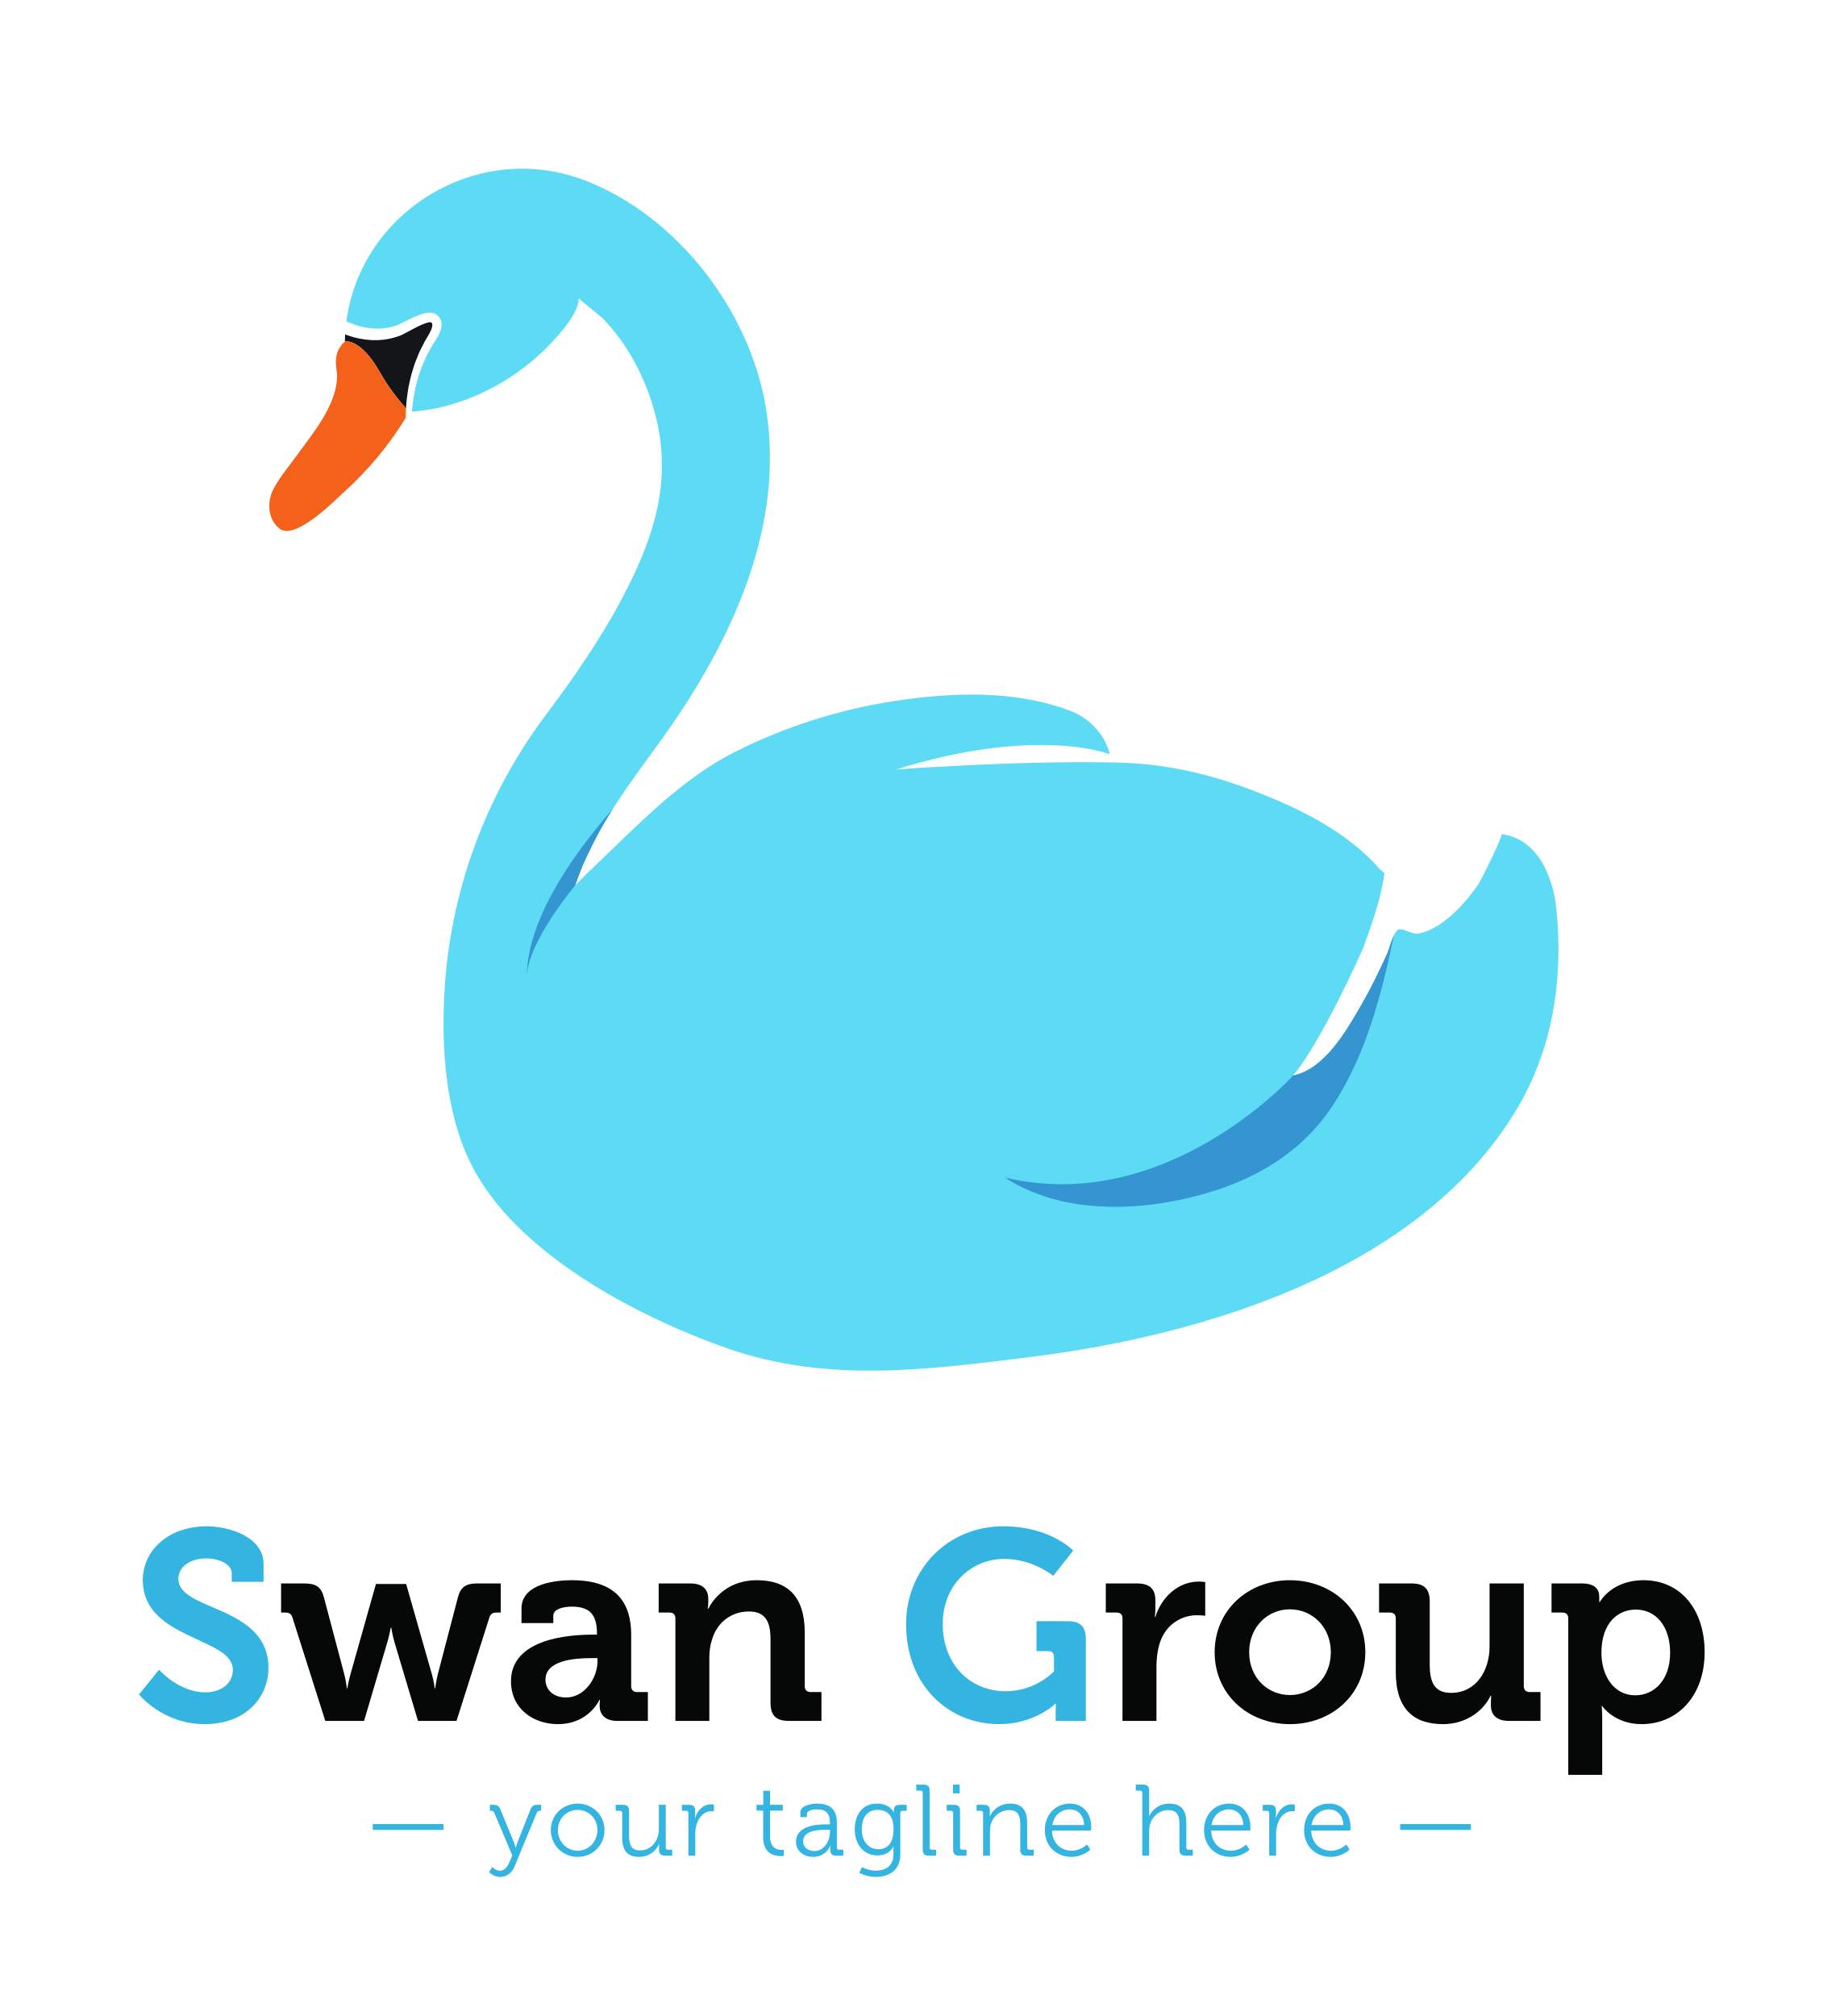
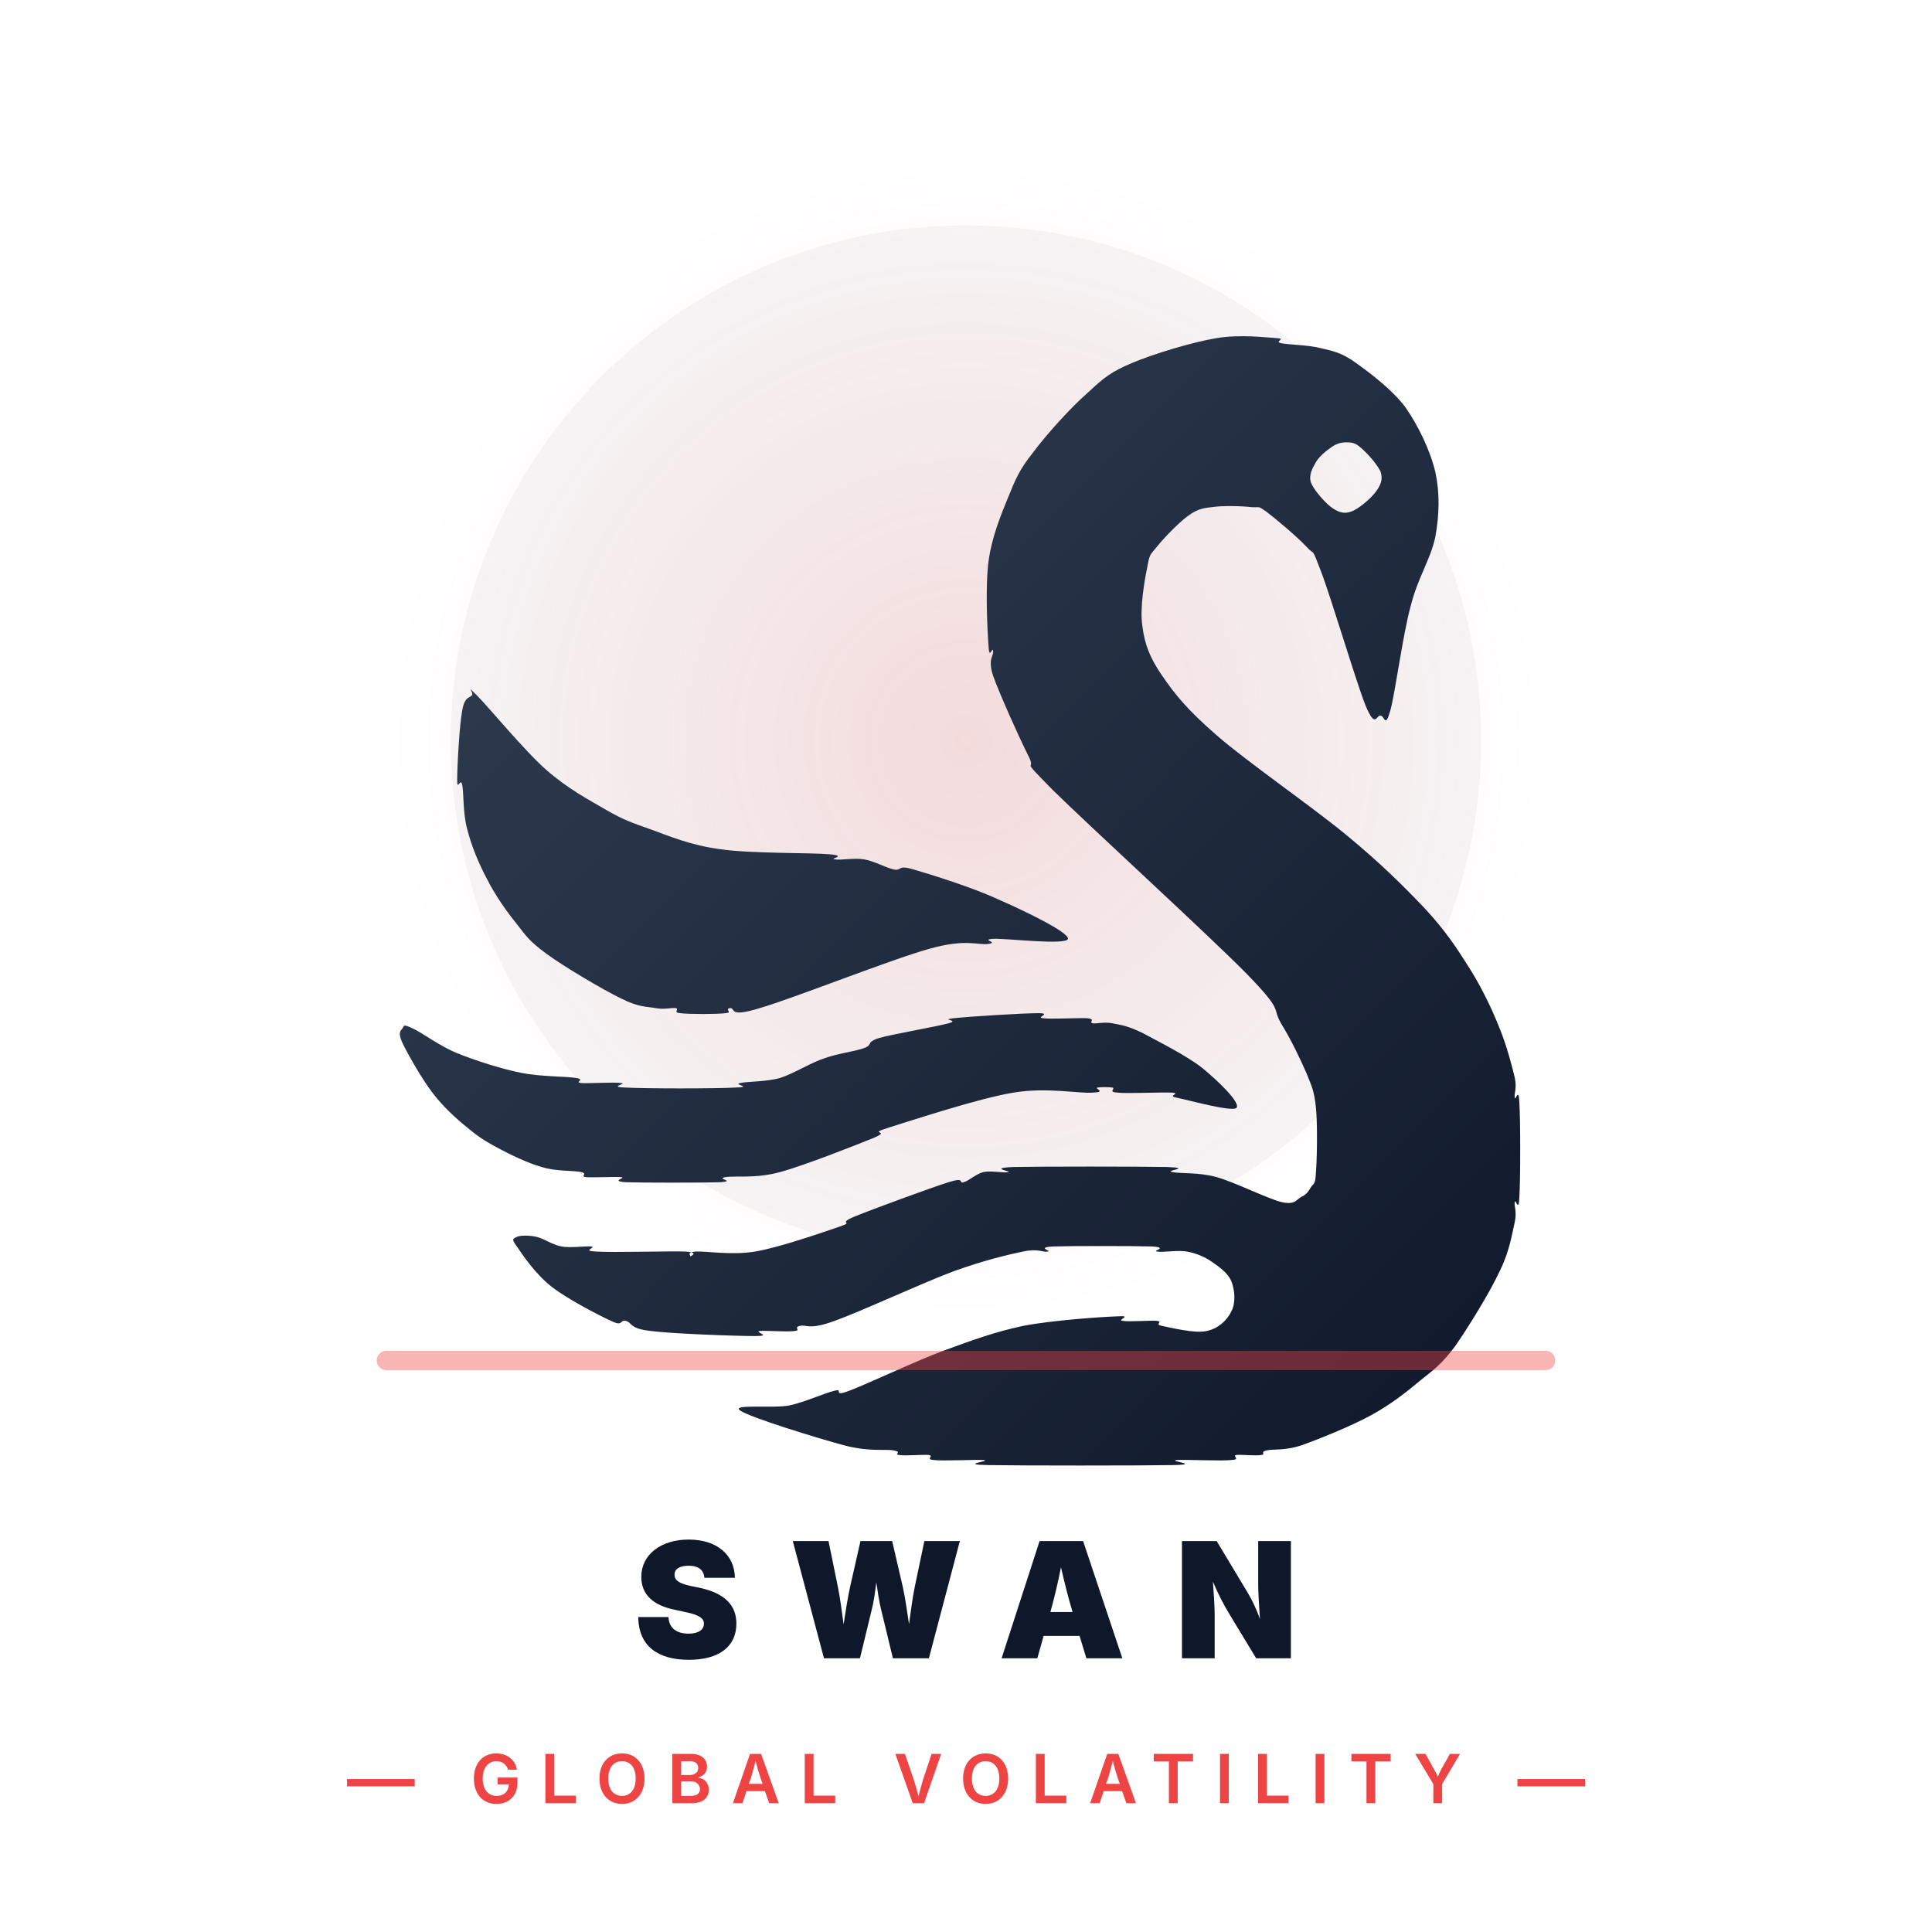
- <svg xmlns="http://www.w3.org/2000/svg" viewBox="-4.30 -6.08 113.49 124.09" width="100%" height="100%">
-   <path d="M 88.979 62.35 C 83.02 72.12 69.859 76.112 59.163 77.442 C 52.799 78.232 46.599 79.082 40.396 76.888 C 34.773 74.899 27.417 71 24.712 65.6 C 23.134 62.451 22.868 58.508 23.057 55.035 C 23.392 48.876 25.558 42.934 29.25 37.998 C 30.986 35.678 32.645 33.306 33.999 30.74 C 35.708 27.499 36.908 24.273 36.278 20.543 C 35.876 18.157 34.705 15.513 32.936 13.661 C 32.934 13.652 32.933 13.641 32.932 13.631 C 32.417 13.157 31.843 12.747 31.322 12.279 C 31.323 12.305 31.324 12.319 31.324 12.319 C 31.324 13.195 30.17 14.464 29.612 15.056 C 28.829 15.886 27.938 16.614 26.974 17.226 C 25.204 18.351 23.16 19.105 21.061 19.259 C 21.076 19.06 21.095 18.861 21.122 18.663 C 21.142 18.483 21.182 18.307 21.212 18.128 L 21.259 17.862 L 21.326 17.6 C 21.374 17.427 21.409 17.251 21.466 17.082 C 21.523 16.913 21.581 16.745 21.638 16.578 C 21.664 16.492 21.699 16.413 21.736 16.334 C 21.77 16.254 21.805 16.176 21.839 16.097 C 21.874 16.018 21.908 15.94 21.942 15.861 C 21.976 15.784 22.026 15.705 22.066 15.627 C 22.15 15.475 22.234 15.324 22.316 15.174 C 22.403 15.037 22.508 14.885 22.599 14.727 C 22.693 14.566 22.781 14.399 22.84 14.196 C 22.866 14.093 22.891 13.985 22.883 13.856 C 22.88 13.824 22.88 13.793 22.874 13.759 C 22.867 13.726 22.858 13.692 22.848 13.659 L 22.833 13.609 L 22.809 13.561 C 22.791 13.53 22.774 13.498 22.755 13.468 C 22.734 13.438 22.703 13.408 22.675 13.379 L 22.631 13.337 C 22.617 13.325 22.596 13.307 22.591 13.305 L 22.539 13.271 L 22.513 13.253 L 22.504 13.247 C 22.503 13.246 22.502 13.246 22.501 13.245 C 22.491 13.24 22.464 13.224 22.463 13.224 L 22.448 13.218 C 22.285 13.15 22.159 13.159 22.053 13.167 C 21.843 13.192 21.675 13.248 21.514 13.307 C 21.194 13.427 20.911 13.567 20.642 13.7 C 20.507 13.767 20.375 13.833 20.253 13.891 L 20.164 13.933 C 20.131 13.946 20.123 13.949 20.083 13.965 C 20.023 13.981 19.963 13.998 19.905 14.015 C 19.42 14.153 18.95 14.17 18.541 14.129 C 18.129 14.086 17.776 13.989 17.493 13.889 C 17.305 13.823 17.149 13.755 17.024 13.696 C 17.925 6.906 25.141 2.475 31.754 5.043 C 37.38 7.228 41.829 13.006 42.834 18.942 C 43.977 25.699 41.247 32.213 37.584 37.765 C 36.251 39.785 34.725 41.663 33.431 43.701 C 33.066 44.275 32.719 44.863 32.401 45.471 C 32.201 45.853 32.009 46.24 31.826 46.632 C 31.754 46.786 31.682 46.94 31.613 47.096 C 31.621 47.076 31.629 47.054 31.637 47.036 C 31.623 47.065 31.602 47.113 31.572 47.187 C 31.404 47.593 31.251 48.007 31.106 48.423 C 31.534 47.976 31.968 47.551 32.392 47.148 C 35.05 44.622 37.666 41.847 40.984 40.181 C 44.041 38.648 47.366 37.588 50.746 37.072 C 54.322 36.527 58.139 36.378 61.585 37.67 C 62.751 38.107 63.743 39.15 64.013 40.34 C 64.013 40.34 59.504 38.574 50.826 41.296 C 51.651 41.217 52.541 41.16 53.472 41.122 C 53.576 41.116 53.68 41.109 53.785 41.103 C 57.306 40.906 60.834 40.787 64.36 40.854 C 67.549 40.914 70.369 41.595 73.32 42.767 C 75.977 43.822 78.677 45.201 80.6 47.371 C 80.705 47.488 80.816 47.583 80.931 47.661 C 80.694 49.284 80.162 50.807 79.583 52.351 C 79.583 52.351 77.084 58.008 75.303 60.122 C 75.323 60.119 75.343 60.115 75.362 60.11 C 77.262 59.676 78.571 57.388 79.46 55.851 C 80.071 54.797 80.608 53.7 81.107 52.59 C 81.198 52.385 81.341 51.848 81.514 51.484 C 81.514 51.484 81.516 51.483 81.516 51.482 C 81.594 51.317 81.678 51.189 81.769 51.142 C 82.01 51.018 82.635 51.443 82.986 51.387 C 84.465 51.15 85.922 49.501 86.717 48.34 C 86.854 48.14 88.289 45.28 88.123 45.26 C 89.535 45.434 90.441 46.441 90.964 47.67 C 91.262 48.369 91.436 49.14 91.511 49.871 C 91.954 54.235 91.281 58.576 88.979 62.35 Z" fill="rgb(93,219,245)" />
-   <path d="M 22.314 13.89 C 22.313 13.881 22.314 13.869 22.312 13.861 C 22.308 13.854 22.306 13.848 22.304 13.84 C 22.303 13.837 22.303 13.833 22.302 13.83 L 22.296 13.824 C 22.291 13.819 22.289 13.814 22.287 13.808 C 22.285 13.805 22.282 13.808 22.283 13.806 C 22.283 13.806 22.283 13.805 22.284 13.803 C 22.282 13.802 22.29 13.802 22.277 13.795 L 22.224 13.763 L 22.209 13.754 L 22.209 13.753 L 22.209 13.754 C 22.201 13.754 22.165 13.75 22.121 13.757 C 22.008 13.775 21.868 13.822 21.735 13.877 C 21.463 13.989 21.196 14.131 20.936 14.27 C 20.805 14.34 20.678 14.411 20.543 14.48 L 20.438 14.532 C 20.405 14.549 20.349 14.573 20.323 14.583 C 20.249 14.608 20.174 14.633 20.1 14.658 C 19.525 14.842 18.963 14.88 18.48 14.848 C 17.994 14.814 17.583 14.716 17.253 14.612 C 17.142 14.577 17.04 14.54 16.947 14.505 C 16.939 14.644 16.933 14.783 16.93 14.924 C 17.424 14.915 18.187 15.25 19.085 16.831 C 19.587 17.713 20.153 18.452 20.694 19.049 C 20.702 18.905 20.712 18.761 20.727 18.617 C 20.742 18.43 20.776 18.244 20.801 18.058 L 20.842 17.779 L 20.902 17.504 C 20.945 17.32 20.978 17.135 21.03 16.955 C 21.084 16.776 21.139 16.598 21.194 16.419 C 21.218 16.33 21.253 16.242 21.289 16.155 C 21.324 16.068 21.359 15.98 21.393 15.893 C 21.429 15.805 21.464 15.718 21.499 15.632 C 21.535 15.545 21.578 15.47 21.617 15.39 C 21.658 15.31 21.697 15.231 21.738 15.152 L 21.798 15.034 L 21.827 14.975 L 21.843 14.946 L 21.856 14.92 L 21.864 14.905 C 21.961 14.742 22.049 14.604 22.127 14.459 C 22.202 14.318 22.268 14.176 22.298 14.051 C 22.311 13.99 22.32 13.93 22.314 13.89 Z" fill="rgb(20,21,24)" />
-   <path d="M 20.694 19.049 C 20.683 19.243 20.677 19.438 20.676 19.632 C 20.663 19.651 20.652 19.673 20.64 19.693 C 19.624 21.361 18.319 22.901 16.872 24.212 C 16.267 24.762 13.864 27.212 12.905 26.457 C 12.667 26.269 12.498 26.025 12.396 25.751 C 12.19 25.203 12.252 24.54 12.553 23.983 C 12.942 23.266 13.496 22.608 13.974 21.948 C 15.016 20.51 16.723 18.522 16.406 16.596 C 16.291 15.892 16.478 15.337 16.929 14.946 C 16.929 14.938 16.929 14.931 16.93 14.924 C 17.424 14.915 18.187 15.25 19.085 16.831 C 19.45 17.473 19.849 18.038 20.248 18.529 C 20.397 18.713 20.546 18.886 20.694 19.049 Z" fill="rgb(243,97,26)" />
-   <path d="M 5.488 96.694 C 5.488 96.694 6.699 98.088 8.341 98.088 C 9.237 98.088 10.034 97.607 10.034 96.694 C 10.034 94.687 4.492 94.853 4.492 91.186 C 4.492 89.278 6.151 87.868 8.424 87.868 C 9.801 87.868 11.925 88.515 11.925 90.191 L 11.925 91.285 L 9.967 91.285 L 9.967 90.755 C 9.967 90.207 9.187 89.842 8.408 89.842 C 7.412 89.842 6.682 90.356 6.682 91.103 C 6.682 93.111 12.224 92.712 12.224 96.578 C 12.224 98.453 10.78 100.045 8.308 100.045 C 5.703 100.045 4.26 98.22 4.26 98.22 L 5.488 96.694 Z" fill="rgb(51,180,225)" />
-   <path d="M 13.7 93.475 C 13.617 93.227 13.485 93.177 13.236 93.177 L 13.004 93.177 L 13.004 91.385 L 14.447 91.385 C 15.144 91.385 15.476 91.601 15.642 92.248 L 16.886 96.943 C 17.002 97.391 17.052 97.839 17.052 97.839 L 17.085 97.839 C 17.085 97.839 17.151 97.391 17.284 96.943 L 18.843 91.418 L 20.702 91.418 L 22.278 96.943 C 22.411 97.391 22.46 97.839 22.46 97.839 L 22.494 97.839 C 22.494 97.839 22.543 97.391 22.66 96.943 L 23.887 92.248 C 24.053 91.601 24.385 91.385 25.082 91.385 L 26.525 91.385 L 26.525 93.177 L 26.293 93.177 C 26.044 93.177 25.928 93.227 25.828 93.475 L 23.804 99.846 L 21.432 99.846 L 19.988 95.018 C 19.856 94.57 19.789 94.106 19.789 94.106 L 19.756 94.106 C 19.756 94.106 19.673 94.57 19.54 95.018 L 18.113 99.846 L 15.725 99.846 L 13.7 93.475 Z" fill="rgb(6,8,8)" />
-   <path d="M 30.557 98.403 C 31.685 98.403 32.482 97.208 32.482 96.18 L 32.482 95.981 L 32.117 95.981 C 31.022 95.981 29.28 96.13 29.28 97.308 C 29.28 97.872 29.694 98.403 30.557 98.403 Z M 32.183 94.537 L 32.449 94.537 L 32.449 94.471 C 32.449 93.26 31.967 92.812 30.889 92.812 C 30.507 92.812 29.761 92.911 29.761 93.376 L 29.761 93.824 L 27.803 93.824 L 27.803 92.928 C 27.803 91.352 30.026 91.186 30.906 91.186 C 33.726 91.186 34.556 92.662 34.556 94.554 L 34.556 97.706 C 34.556 97.938 34.688 98.071 34.921 98.071 L 35.584 98.071 L 35.584 99.846 L 33.693 99.846 C 32.913 99.846 32.614 99.415 32.614 98.917 C 32.614 98.702 32.631 98.552 32.631 98.552 L 32.598 98.552 C 32.598 98.552 31.951 100.045 30.043 100.045 C 28.533 100.045 27.156 99.1 27.156 97.407 C 27.156 94.753 30.806 94.537 32.183 94.537 Z" fill="rgb(6,8,8)" />
-   <path d="M 37.277 93.542 C 37.277 93.293 37.144 93.177 36.912 93.177 L 36.248 93.177 L 36.248 91.385 L 38.189 91.385 C 38.936 91.385 39.301 91.733 39.301 92.331 L 39.301 92.58 C 39.301 92.762 39.268 92.945 39.268 92.945 L 39.301 92.945 C 39.666 92.231 40.578 91.186 42.287 91.186 C 44.162 91.186 45.24 92.165 45.24 94.405 L 45.24 97.706 C 45.24 97.938 45.373 98.071 45.605 98.071 L 46.269 98.071 L 46.269 99.846 L 44.261 99.846 C 43.465 99.846 43.133 99.514 43.133 98.718 L 43.133 94.836 C 43.133 93.807 42.868 93.111 41.806 93.111 C 40.678 93.111 39.832 93.824 39.533 94.836 C 39.417 95.184 39.367 95.566 39.367 95.964 L 39.367 99.846 L 37.277 99.846 L 37.277 93.542 Z" fill="rgb(6,8,8)" />
-   <path d="M 57.468 87.868 C 60.355 87.868 61.765 89.361 61.765 89.361 L 60.538 90.921 C 60.538 90.921 59.31 89.875 57.518 89.875 C 55.477 89.875 53.735 91.485 53.735 93.874 C 53.735 96.445 55.494 98.021 57.601 98.021 C 59.476 98.021 60.587 96.794 60.587 96.794 L 60.587 95.914 C 60.587 95.665 60.455 95.549 60.222 95.549 L 59.509 95.549 L 59.509 93.708 L 61.417 93.708 C 62.213 93.708 62.545 94.04 62.545 94.819 L 62.545 99.846 L 60.687 99.846 L 60.687 99.282 C 60.687 99.033 60.703 98.785 60.703 98.785 L 60.67 98.785 C 60.67 98.785 59.409 100.045 57.203 100.045 C 54.117 100.045 51.479 97.689 51.479 93.89 C 51.479 90.506 54.05 87.868 57.468 87.868 Z" fill="rgb(51,180,225)" />
-   <path d="M 64.801 93.542 C 64.801 93.293 64.669 93.177 64.436 93.177 L 63.773 93.177 L 63.773 91.385 L 65.697 91.385 C 66.444 91.385 66.825 91.7 66.825 92.414 L 66.825 92.911 C 66.825 93.227 66.792 93.442 66.792 93.442 L 66.825 93.442 C 67.207 92.231 68.219 91.269 69.513 91.269 C 69.696 91.269 69.895 91.302 69.895 91.302 L 69.895 93.376 C 69.895 93.376 69.679 93.343 69.38 93.343 C 68.484 93.343 67.456 93.857 67.074 95.118 C 66.958 95.533 66.892 95.997 66.892 96.495 L 66.892 99.846 L 64.801 99.846 L 64.801 93.542 Z" fill="rgb(6,8,8)" />
-   <path d="M 75.104 98.254 C 76.481 98.254 77.626 97.192 77.626 95.616 C 77.626 94.056 76.481 92.978 75.104 92.978 C 73.744 92.978 72.599 94.056 72.599 95.616 C 72.599 97.192 73.744 98.254 75.104 98.254 Z M 75.104 91.186 C 77.692 91.186 79.75 93.028 79.75 95.616 C 79.75 98.22 77.692 100.045 75.104 100.045 C 72.533 100.045 70.475 98.22 70.475 95.616 C 70.475 93.028 72.533 91.186 75.104 91.186 Z" fill="rgb(6,8,8)" />
-   <path d="M 81.625 93.542 C 81.625 93.293 81.492 93.177 81.26 93.177 L 80.596 93.177 L 80.596 91.385 L 82.603 91.385 C 83.383 91.385 83.715 91.733 83.715 92.497 L 83.715 96.395 C 83.715 97.424 83.981 98.121 85.026 98.121 C 86.552 98.121 87.398 96.777 87.398 95.267 L 87.398 91.385 L 89.505 91.385 L 89.505 97.706 C 89.505 97.938 89.638 98.071 89.87 98.071 L 90.534 98.071 L 90.534 99.846 L 88.593 99.846 C 87.863 99.846 87.481 99.498 87.481 98.901 L 87.481 98.668 C 87.481 98.469 87.498 98.287 87.498 98.287 L 87.465 98.287 C 87.066 99.166 86.005 100.045 84.545 100.045 C 82.736 100.045 81.625 99.133 81.625 96.827 L 81.625 93.542 Z" fill="rgb(6,8,8)" />
-   <path d="M 96.374 98.27 C 97.535 98.27 98.514 97.325 98.514 95.649 C 98.514 94.04 97.651 92.994 96.407 92.994 C 95.312 92.994 94.284 93.791 94.284 95.665 C 94.284 96.976 94.98 98.27 96.374 98.27 Z M 92.243 93.542 C 92.243 93.293 92.11 93.177 91.878 93.177 L 91.214 93.177 L 91.214 91.385 L 93.089 91.385 C 93.869 91.385 94.151 91.733 94.151 92.198 C 94.151 92.397 94.151 92.53 94.151 92.53 L 94.184 92.53 C 94.184 92.53 94.897 91.186 96.872 91.186 C 99.161 91.186 100.638 92.994 100.638 95.616 C 100.638 98.303 98.979 100.045 96.756 100.045 C 95.08 100.045 94.333 98.934 94.333 98.934 L 94.3 98.934 C 94.3 98.934 94.333 99.233 94.333 99.664 L 94.333 103.165 L 92.243 103.165 L 92.243 93.542 Z" fill="rgb(6,8,8)" />
-   <path d="M 18.646 106.194 L 23.002 106.194 L 23.002 106.555 L 18.646 106.555 L 18.646 106.194 Z" fill="rgb(51,180,225)" />
-   <path d="M 26.473 109.069 C 26.747 109.069 26.934 108.845 27.052 108.559 L 27.239 108.13 L 26.137 105.522 C 26.088 105.41 26.032 105.379 25.92 105.379 L 25.857 105.379 L 25.857 105.012 L 26.05 105.012 C 26.33 105.012 26.417 105.074 26.529 105.354 L 27.332 107.308 C 27.394 107.464 27.444 107.644 27.444 107.644 L 27.457 107.644 C 27.457 107.644 27.5 107.464 27.562 107.308 L 28.334 105.354 C 28.44 105.074 28.533 105.012 28.819 105.012 L 29.012 105.012 L 29.012 105.379 L 28.95 105.379 C 28.838 105.379 28.776 105.41 28.732 105.522 L 27.382 108.795 C 27.22 109.194 26.903 109.449 26.486 109.449 C 26.05 109.449 25.808 109.144 25.808 109.144 L 26.007 108.833 C 26.007 108.839 26.206 109.069 26.473 109.069 Z" fill="rgb(51,180,225)" />
-   <path d="M 31.264 107.837 C 31.93 107.837 32.478 107.29 32.478 106.562 C 32.478 105.852 31.93 105.323 31.264 105.323 C 30.592 105.323 30.045 105.852 30.045 106.562 C 30.045 107.29 30.592 107.837 31.264 107.837 Z M 31.258 104.937 C 32.173 104.937 32.913 105.634 32.913 106.562 C 32.913 107.507 32.173 108.217 31.264 108.217 C 30.35 108.217 29.609 107.507 29.609 106.562 C 29.609 105.634 30.35 104.937 31.258 104.937 Z" fill="rgb(51,180,225)" />
-   <path d="M 34.002 105.516 C 34.002 105.429 33.952 105.379 33.865 105.379 L 33.603 105.379 L 33.603 105.012 L 34.045 105.012 C 34.313 105.012 34.425 105.124 34.425 105.379 L 34.425 106.891 C 34.425 107.383 34.506 107.818 35.109 107.818 C 35.819 107.818 36.26 107.19 36.26 106.512 L 36.26 105.012 L 36.684 105.012 L 36.684 107.638 C 36.684 107.731 36.733 107.775 36.821 107.775 L 37.082 107.775 L 37.082 108.142 L 36.653 108.142 C 36.391 108.142 36.273 108.03 36.273 107.794 L 36.273 107.65 C 36.273 107.526 36.285 107.426 36.285 107.426 L 36.273 107.426 C 36.148 107.731 35.738 108.217 35.053 108.217 C 34.313 108.217 34.002 107.818 34.002 107.003 L 34.002 105.516 Z" fill="rgb(51,180,225)" />
-   <path d="M 38.077 105.516 C 38.077 105.429 38.027 105.379 37.94 105.379 L 37.679 105.379 L 37.679 105.012 L 38.114 105.012 C 38.376 105.012 38.494 105.118 38.494 105.367 L 38.494 105.578 C 38.494 105.709 38.481 105.815 38.481 105.815 L 38.494 105.815 C 38.643 105.342 38.992 104.981 39.483 104.981 C 39.57 104.981 39.651 105 39.651 105 L 39.651 105.417 C 39.651 105.417 39.577 105.404 39.496 105.404 C 39.054 105.404 38.724 105.753 38.587 106.213 C 38.525 106.412 38.5 106.624 38.5 106.823 L 38.5 108.142 L 38.077 108.142 L 38.077 105.516 Z" fill="rgb(51,180,225)" />
-   <path d="M 42.681 105.367 L 42.27 105.367 L 42.27 105.012 L 42.687 105.012 L 42.687 104.147 L 43.104 104.147 L 43.104 105.012 L 43.888 105.012 L 43.888 105.367 L 43.104 105.367 L 43.104 106.96 C 43.104 107.694 43.571 107.787 43.807 107.787 C 43.894 107.787 43.95 107.775 43.95 107.775 L 43.95 108.155 C 43.95 108.155 43.876 108.167 43.77 108.167 C 43.409 108.167 42.681 108.049 42.681 107.003 L 42.681 105.367 Z" fill="rgb(51,180,225)" />
-   <path d="M 45.836 107.856 C 46.433 107.856 46.794 107.234 46.794 106.692 L 46.794 106.549 L 46.613 106.549 C 46.122 106.549 45.139 106.562 45.139 107.265 C 45.139 107.557 45.369 107.856 45.836 107.856 Z M 46.62 106.213 L 46.794 106.213 L 46.794 106.176 C 46.794 105.522 46.557 105.292 45.985 105.292 C 45.829 105.292 45.375 105.336 45.375 105.566 L 45.375 105.765 L 44.971 105.765 L 44.971 105.466 C 44.971 105.031 45.717 104.937 45.991 104.937 C 46.98 104.937 47.217 105.466 47.217 106.138 L 47.217 107.638 C 47.217 107.731 47.267 107.775 47.354 107.775 L 47.615 107.775 L 47.615 108.142 L 47.186 108.142 C 46.918 108.142 46.812 108.024 46.812 107.769 C 46.812 107.632 46.819 107.539 46.819 107.539 L 46.806 107.539 C 46.812 107.539 46.551 108.217 45.767 108.217 C 45.244 108.217 44.703 107.912 44.703 107.29 C 44.703 106.25 46.078 106.213 46.62 106.213 Z" fill="rgb(51,180,225)" />
-   <path d="M 50.707 106.518 C 50.707 105.603 50.272 105.323 49.718 105.323 C 49.108 105.323 48.753 105.765 48.753 106.512 C 48.753 107.258 49.158 107.744 49.774 107.744 C 50.272 107.744 50.707 107.439 50.707 106.518 Z M 49.674 104.937 C 50.514 104.937 50.714 105.473 50.714 105.473 L 50.726 105.473 C 50.726 105.473 50.726 105.417 50.726 105.354 C 50.726 105.13 50.825 105.012 51.081 105.012 L 51.516 105.012 L 51.516 105.379 L 51.261 105.379 C 51.174 105.379 51.124 105.423 51.124 105.516 L 51.124 108.067 C 51.124 109.063 50.39 109.449 49.618 109.449 C 49.264 109.449 48.903 109.355 48.598 109.2 L 48.76 108.845 C 48.76 108.845 49.145 109.063 49.606 109.063 C 50.216 109.063 50.701 108.777 50.701 108.08 L 50.701 107.806 C 50.701 107.688 50.707 107.582 50.707 107.582 L 50.695 107.582 C 50.508 107.924 50.197 108.123 49.712 108.123 C 48.872 108.123 48.318 107.458 48.318 106.518 C 48.318 105.578 48.834 104.937 49.674 104.937 Z" fill="rgb(51,180,225)" />
-   <path d="M 52.505 104.272 C 52.505 104.185 52.455 104.135 52.368 104.135 L 52.107 104.135 L 52.107 103.768 L 52.549 103.768 C 52.816 103.768 52.928 103.88 52.928 104.147 L 52.928 107.638 C 52.928 107.731 52.978 107.775 53.065 107.775 L 53.327 107.775 L 53.327 108.142 L 52.885 108.142 C 52.617 108.142 52.505 108.03 52.505 107.762 L 52.505 104.272 Z" fill="rgb(51,180,225)" />
-   <path d="M 54.365 103.768 L 54.776 103.768 L 54.776 104.303 L 54.365 104.303 L 54.365 103.768 Z M 54.378 105.516 C 54.378 105.429 54.328 105.379 54.241 105.379 L 53.98 105.379 L 53.98 105.012 L 54.421 105.012 C 54.689 105.012 54.801 105.124 54.801 105.392 L 54.801 107.638 C 54.801 107.731 54.851 107.775 54.938 107.775 L 55.199 107.775 L 55.199 108.142 L 54.757 108.142 C 54.49 108.142 54.378 108.03 54.378 107.762 L 54.378 105.516 Z" fill="rgb(51,180,225)" />
-   <path d="M 56.219 105.516 C 56.219 105.429 56.17 105.379 56.083 105.379 L 55.821 105.379 L 55.821 105.012 L 56.257 105.012 C 56.518 105.012 56.636 105.124 56.636 105.361 L 56.636 105.504 C 56.636 105.628 56.624 105.728 56.624 105.728 L 56.636 105.728 C 56.748 105.441 57.147 104.937 57.881 104.937 C 58.659 104.937 58.932 105.379 58.932 106.151 L 58.932 107.638 C 58.932 107.731 58.982 107.775 59.069 107.775 L 59.331 107.775 L 59.331 108.142 L 58.889 108.142 C 58.621 108.142 58.509 108.03 58.509 107.762 L 58.509 106.263 C 58.509 105.771 58.435 105.336 57.831 105.336 C 57.296 105.336 56.835 105.703 56.692 106.219 C 56.655 106.35 56.643 106.493 56.643 106.642 L 56.643 108.142 L 56.219 108.142 L 56.219 105.516 Z" fill="rgb(51,180,225)" />
-   <path d="M 62.441 106.257 C 62.416 105.61 62.018 105.292 61.558 105.292 C 61.041 105.292 60.587 105.628 60.481 106.257 L 62.441 106.257 Z M 61.564 104.937 C 62.429 104.937 62.877 105.603 62.877 106.381 C 62.877 106.456 62.864 106.593 62.864 106.593 L 60.463 106.593 C 60.475 107.383 61.029 107.837 61.676 107.837 C 62.248 107.837 62.616 107.451 62.616 107.451 L 62.821 107.769 C 62.821 107.769 62.367 108.217 61.657 108.217 C 60.73 108.217 60.021 107.545 60.021 106.58 C 60.021 105.553 60.724 104.937 61.564 104.937 Z" fill="rgb(51,180,225)" />
-   <path d="M 66.019 104.272 C 66.019 104.185 65.969 104.135 65.882 104.135 L 65.62 104.135 L 65.62 103.768 L 66.062 103.768 C 66.33 103.768 66.442 103.88 66.442 104.135 L 66.442 105.46 C 66.442 105.603 66.429 105.715 66.429 105.715 L 66.442 105.715 C 66.56 105.417 66.977 104.937 67.68 104.937 C 68.458 104.937 68.731 105.379 68.731 106.151 L 68.731 107.638 C 68.731 107.731 68.781 107.775 68.868 107.775 L 69.13 107.775 L 69.13 108.142 L 68.688 108.142 C 68.42 108.142 68.308 108.03 68.308 107.762 L 68.308 106.263 C 68.308 105.771 68.234 105.336 67.624 105.336 C 67.095 105.336 66.635 105.703 66.491 106.226 C 66.454 106.35 66.442 106.493 66.442 106.642 L 66.442 108.142 L 66.019 108.142 L 66.019 104.272 Z" fill="rgb(51,180,225)" />
-   <path d="M 72.241 106.257 C 72.216 105.61 71.817 105.292 71.357 105.292 C 70.841 105.292 70.386 105.628 70.281 106.257 L 72.241 106.257 Z M 71.363 104.937 C 72.228 104.937 72.676 105.603 72.676 106.381 C 72.676 106.456 72.664 106.593 72.664 106.593 L 70.262 106.593 C 70.274 107.383 70.828 107.837 71.475 107.837 C 72.048 107.837 72.415 107.451 72.415 107.451 L 72.62 107.769 C 72.62 107.769 72.166 108.217 71.457 108.217 C 70.529 108.217 69.82 107.545 69.82 106.58 C 69.82 105.553 70.523 104.937 71.363 104.937 Z" fill="rgb(51,180,225)" />
-   <path d="M 73.833 105.516 C 73.833 105.429 73.783 105.379 73.696 105.379 L 73.435 105.379 L 73.435 105.012 L 73.87 105.012 C 74.132 105.012 74.25 105.118 74.25 105.367 L 74.25 105.578 C 74.25 105.709 74.237 105.815 74.237 105.815 L 74.25 105.815 C 74.399 105.342 74.748 104.981 75.239 104.981 C 75.326 104.981 75.407 105 75.407 105 L 75.407 105.417 C 75.407 105.417 75.333 105.404 75.252 105.404 C 74.81 105.404 74.48 105.753 74.343 106.213 C 74.281 106.412 74.256 106.624 74.256 106.823 L 74.256 108.142 L 73.833 108.142 L 73.833 105.516 Z" fill="rgb(51,180,225)" />
-   <path d="M 78.4 106.257 C 78.375 105.61 77.977 105.292 77.516 105.292 C 77 105.292 76.546 105.628 76.44 106.257 L 78.4 106.257 Z M 77.523 104.937 C 78.388 104.937 78.836 105.603 78.836 106.381 C 78.836 106.456 78.823 106.593 78.823 106.593 L 76.421 106.593 C 76.434 107.383 76.988 107.837 77.635 107.837 C 78.207 107.837 78.574 107.451 78.574 107.451 L 78.78 107.769 C 78.78 107.769 78.325 108.217 77.616 108.217 C 76.689 108.217 75.98 107.545 75.98 106.58 C 75.98 105.553 76.683 104.937 77.523 104.937 Z" fill="rgb(51,180,225)" />
-   <path d="M 81.896 106.194 L 86.252 106.194 L 86.252 106.555 L 81.896 106.555 L 81.896 106.194 Z" fill="rgb(51,180,225)" />
-   <path d="M 81.514 51.484 C 80.752 55.124 79.789 58.891 77.705 62.026 C 75.443 65.43 71.813 67.122 67.88 67.862 C 64.447 68.507 60.565 68.353 57.556 66.398 C 67.511 68.783 75.303 60.122 75.303 60.122 C 75.323 60.119 75.343 60.115 75.362 60.11 C 77.262 59.676 78.571 57.388 79.46 55.851 C 80.071 54.797 80.608 53.7 81.107 52.59 C 81.198 52.385 81.341 51.848 81.514 51.484 Z" fill="rgb(53,149,209)" />
-   <path d="M 33.431 43.701 C 33.066 44.275 32.719 44.863 32.401 45.471 C 32.201 45.853 32.009 46.24 31.826 46.632 C 31.754 46.786 31.682 46.94 31.613 47.096 C 31.621 47.076 31.629 47.054 31.637 47.036 C 31.623 47.065 31.602 47.113 31.572 47.187 C 31.404 47.593 31.251 48.007 31.106 48.423 C 31.106 48.423 28.125 51.95 28.125 54.127 C 28.125 50.708 30.671 46.864 33.431 43.701 Z" fill="rgb(53,149,209)" />
+ <svg xmlns="http://www.w3.org/2000/svg" viewBox="0 0 120 120" width="100%" height="100%">
+   <defs>
+     <linearGradient id="swan-grad" x1="0%" y1="0%" x2="100%" y2="100%">
+       <stop offset="0%" stop-color="#334155" />
+       <stop offset="100%" stop-color="#0f172a" />
+     </linearGradient>
+     <radialGradient id="swan-aura" cx="50%" cy="50%" r="50%">
+       <stop offset="0%" stop-color="#ef4444" stop-opacity="0.15" />
+       <stop offset="100%" stop-color="#ef4444" stop-opacity="0" />
+     </radialGradient>
+   </defs>
+   <circle cx="60" cy="46" r="36" fill="url(#swan-aura)" />
+   <circle cx="60" cy="46" r="32" fill="#0f172a" opacity="0.04" />
+   <g transform="translate(18, 14) scale(3.5)" fill="url(#swan-grad)" fill-rule="evenodd">
+     <path d="M 16.80 15.66 C 16.88 15.57, 16.46 15.17, 16.19 14.95 C 15.91 14.73, 15.39 14.47, 15.13 14.33 C 14.86 14.20, 14.75 14.19, 14.60 14.16 C 14.45 14.13, 14.32 14.17, 14.25 14.16 C 14.17 14.14, 14.31 14.09, 14.16 14.07 C 14.01 14.06, 13.51 14.09, 13.37 14.07 C 13.22 14.06, 13.54 13.98, 13.28 13.98 C 13.01 13.98, 12.04 14.04, 11.78 14.07 C 11.52 14.10, 11.91 14.10, 11.69 14.16 C 11.47 14.22, 10.71 14.35, 10.46 14.42 C 10.21 14.50, 10.36 14.54, 10.19 14.60 C 10.03 14.66, 9.74 14.69, 9.49 14.78 C 9.24 14.86, 8.95 15.05, 8.70 15.13 C 8.45 15.20, 8.12 15.19, 7.99 15.22 C 7.86 15.25, 8.24 15.29, 7.90 15.30 C 7.57 15.32, 6.30 15.32, 5.96 15.30 C 5.63 15.29, 6.01 15.23, 5.88 15.22 C 5.74 15.20, 5.30 15.23, 5.17 15.22 C 5.04 15.20, 5.26 15.16, 5.08 15.13 C 4.91 15.10, 4.47 15.11, 4.11 15.04 C 3.76 14.97, 3.29 14.82, 2.97 14.69 C 2.65 14.56, 2.34 14.32, 2.18 14.25 C 2.01 14.17, 2.03 14.20, 2.00 14.25 C 1.97 14.29, 1.91 14.32, 2.00 14.51 C 2.09 14.70, 2.34 15.14, 2.53 15.39 C 2.72 15.64, 2.95 15.85, 3.15 16.01 C 3.34 16.17, 3.45 16.24, 3.67 16.36 C 3.89 16.48, 4.22 16.64, 4.47 16.71 C 4.72 16.79, 5.04 16.77, 5.17 16.80 C 5.30 16.83, 5.14 16.88, 5.26 16.89 C 5.38 16.90, 5.76 16.88, 5.88 16.89 C 5.99 16.90, 5.67 16.96, 5.96 16.98 C 6.26 16.99, 7.35 16.99, 7.64 16.98 C 7.93 16.96, 7.55 16.92, 7.73 16.89 C 7.90 16.86, 8.26 16.92, 8.70 16.80 C 9.14 16.68, 10.05 16.32, 10.37 16.19 C 10.69 16.05, 10.22 16.14, 10.63 16.01 C 11.05 15.88, 12.23 15.49, 12.84 15.39 C 13.44 15.29, 14.00 15.41, 14.25 15.39 C 14.50 15.38, 14.28 15.32, 14.33 15.30 C 14.39 15.29, 14.54 15.29, 14.60 15.30 C 14.66 15.32, 14.51 15.38, 14.69 15.39 C 14.86 15.41, 15.48 15.38, 15.66 15.39 C 15.83 15.41, 15.55 15.44, 15.74 15.48 C 15.94 15.52, 16.73 15.74, 16.80 15.66 Z M 3.06 8.61 C 3.01 8.86, 2.97 9.62, 2.97 9.84 C 2.97 10.06, 3.03 9.78, 3.06 9.93 C 3.09 10.08, 3.07 10.44, 3.15 10.72 C 3.22 11.00, 3.35 11.32, 3.50 11.60 C 3.64 11.88, 3.85 12.18, 4.03 12.40 C 4.20 12.62, 4.25 12.70, 4.56 12.93 C 4.86 13.15, 5.55 13.56, 5.88 13.72 C 6.20 13.88, 6.33 13.86, 6.49 13.89 C 6.65 13.92, 6.77 13.88, 6.85 13.89 C 6.92 13.91, 6.79 13.97, 6.93 13.98 C 7.08 14.00, 7.58 14.00, 7.73 13.98 C 7.87 13.97, 7.71 13.91, 7.81 13.89 C 7.92 13.88, 7.76 14.07, 8.34 13.89 C 8.93 13.72, 10.66 13.03, 11.34 12.84 C 12.01 12.65, 12.21 12.78, 12.40 12.75 C 12.59 12.72, 12.25 12.68, 12.48 12.66 C 12.72 12.65, 13.79 12.78, 13.81 12.66 C 13.82 12.54, 13.03 12.16, 12.57 11.96 C 12.12 11.75, 11.38 11.52, 11.07 11.43 C 10.77 11.34, 10.87 11.46, 10.72 11.43 C 10.58 11.40, 10.37 11.28, 10.19 11.25 C 10.02 11.22, 9.77 11.27, 9.67 11.25 C 9.56 11.24, 9.91 11.19, 9.58 11.16 C 9.24 11.13, 8.17 11.15, 7.64 11.07 C 7.11 11.00, 6.74 10.84, 6.41 10.72 C 6.07 10.60, 5.92 10.55, 5.61 10.37 C 5.30 10.19, 4.94 10.00, 4.56 9.67 C 4.17 9.33, 3.54 8.56, 3.32 8.34 C 3.10 8.12, 3.28 8.30, 3.23 8.34 C 3.19 8.39, 3.10 8.36, 3.06 8.61 Z M 18.92 2.44 C 18.67 2.26, 18.52 2.23, 18.30 2.18 C 18.08 2.12, 17.73 2.12, 17.59 2.09 C 17.46 2.06, 17.70 2.01, 17.51 2.00 C 17.32 1.99, 16.88 1.93, 16.45 2.00 C 16.02 2.07, 15.33 2.28, 14.95 2.44 C 14.57 2.60, 14.45 2.70, 14.16 2.97 C 13.86 3.23, 13.42 3.72, 13.19 4.03 C 12.95 4.33, 12.88 4.50, 12.75 4.82 C 12.62 5.14, 12.46 5.52, 12.40 5.96 C 12.34 6.41, 12.38 7.20, 12.40 7.46 C 12.41 7.73, 12.47 7.46, 12.48 7.55 C 12.50 7.64, 12.38 7.68, 12.48 7.99 C 12.59 8.30, 12.93 9.06, 13.10 9.40 C 13.28 9.74, 12.90 9.37, 13.54 10.02 C 14.19 10.66, 16.30 12.59, 16.98 13.28 C 17.65 13.97, 17.42 13.86, 17.59 14.16 C 17.77 14.45, 17.93 14.79, 18.04 15.04 C 18.14 15.29, 18.18 15.36, 18.21 15.66 C 18.24 15.95, 18.23 16.57, 18.21 16.80 C 18.20 17.04, 18.17 16.99, 18.12 17.07 C 18.08 17.14, 18.04 17.20, 17.95 17.24 C 17.86 17.29, 17.84 17.39, 17.59 17.33 C 17.35 17.27, 16.77 16.98, 16.45 16.89 C 16.13 16.80, 15.80 16.83, 15.66 16.80 C 15.51 16.77, 16.04 16.73, 15.57 16.71 C 15.10 16.70, 13.31 16.70, 12.84 16.71 C 12.37 16.73, 12.84 16.79, 12.75 16.80 C 12.66 16.82, 12.44 16.77, 12.31 16.80 C 12.18 16.83, 12.06 16.95, 11.96 16.98 C 11.85 17.01, 12.01 16.88, 11.69 16.98 C 11.37 17.08, 10.34 17.46, 10.02 17.59 C 9.69 17.73, 10.05 17.67, 9.75 17.77 C 9.46 17.87, 8.68 18.14, 8.26 18.21 C 7.83 18.28, 7.39 18.20, 7.20 18.21 C 7.01 18.23, 7.14 18.30, 7.11 18.30 C 7.08 18.30, 7.30 18.23, 7.02 18.21 C 6.74 18.20, 5.72 18.23, 5.44 18.21 C 5.16 18.20, 5.45 18.14, 5.35 18.12 C 5.25 18.11, 4.98 18.15, 4.82 18.12 C 4.66 18.09, 4.51 17.98, 4.38 17.95 C 4.25 17.92, 4.09 17.92, 4.03 17.95 C 3.97 17.98, 3.92 17.98, 4.03 18.12 C 4.13 18.27, 4.36 18.61, 4.64 18.83 C 4.92 19.05, 5.48 19.34, 5.70 19.44 C 5.92 19.55, 5.85 19.42, 5.96 19.44 C 6.08 19.47, 6.02 19.58, 6.41 19.62 C 6.79 19.67, 7.93 19.71, 8.26 19.71 C 8.58 19.71, 8.23 19.64, 8.34 19.62 C 8.46 19.61, 8.84 19.64, 8.96 19.62 C 9.08 19.61, 8.93 19.56, 9.05 19.53 C 9.17 19.50, 9.21 19.61, 9.67 19.44 C 10.12 19.28, 11.22 18.77, 11.78 18.56 C 12.34 18.36, 12.73 18.27, 13.01 18.21 C 13.29 18.15, 13.37 18.23, 13.45 18.21 C 13.54 18.20, 13.23 18.14, 13.54 18.12 C 13.85 18.11, 15.00 18.11, 15.30 18.12 C 15.61 18.14, 15.29 18.20, 15.39 18.21 C 15.49 18.23, 15.76 18.18, 15.92 18.21 C 16.08 18.24, 16.23 18.30, 16.36 18.39 C 16.49 18.48, 16.65 18.59, 16.71 18.74 C 16.77 18.89, 16.79 19.12, 16.71 19.27 C 16.64 19.42, 16.48 19.58, 16.27 19.62 C 16.07 19.67, 15.63 19.56, 15.48 19.53 C 15.33 19.50, 15.51 19.46, 15.39 19.44 C 15.27 19.43, 14.89 19.46, 14.78 19.44 C 14.66 19.43, 14.98 19.34, 14.69 19.36 C 14.39 19.37, 13.53 19.43, 13.01 19.53 C 12.50 19.64, 12.12 19.78, 11.60 19.97 C 11.09 20.16, 10.25 20.56, 9.93 20.68 C 9.61 20.80, 9.84 20.63, 9.67 20.68 C 9.49 20.72, 9.15 20.88, 8.87 20.94 C 8.59 21.00, 7.83 20.91, 7.99 21.03 C 8.15 21.15, 9.39 21.53, 9.84 21.65 C 10.30 21.77, 10.56 21.71, 10.72 21.74 C 10.88 21.77, 10.71 21.81, 10.81 21.82 C 10.91 21.84, 11.24 21.81, 11.34 21.82 C 11.44 21.84, 11.27 21.90, 11.43 21.91 C 11.59 21.93, 12.15 21.90, 12.31 21.91 C 12.47 21.93, 11.84 21.99, 12.40 22.00 C 12.95 22.01, 15.10 22.01, 15.66 22.00 C 16.21 21.99, 15.57 21.93, 15.74 21.91 C 15.92 21.90, 16.54 21.93, 16.71 21.91 C 16.89 21.90, 16.71 21.84, 16.80 21.82 C 16.89 21.81, 17.15 21.84, 17.24 21.82 C 17.33 21.81, 17.21 21.77, 17.33 21.74 C 17.45 21.71, 17.64 21.75, 17.95 21.65 C 18.26 21.54, 18.83 21.31, 19.18 21.12 C 19.53 20.93, 19.81 20.71, 20.06 20.50 C 20.31 20.30, 20.44 20.21, 20.68 19.89 C 20.91 19.56, 21.30 18.93, 21.47 18.56 C 21.65 18.20, 21.69 17.89, 21.74 17.68 C 21.78 17.48, 21.72 17.40, 21.74 17.33 C 21.75 17.26, 21.81 17.54, 21.82 17.24 C 21.84 16.95, 21.84 15.86, 21.82 15.57 C 21.81 15.27, 21.75 15.55, 21.74 15.48 C 21.72 15.41, 21.78 15.33, 21.74 15.13 C 21.69 14.92, 21.60 14.57, 21.47 14.25 C 21.34 13.92, 21.16 13.54, 20.94 13.19 C 20.72 12.84, 20.52 12.53, 20.15 12.13 C 19.78 11.74, 19.36 11.32, 18.74 10.81 C 18.12 10.30, 16.99 9.52, 16.45 9.05 C 15.91 8.58, 15.70 8.31, 15.48 7.99 C 15.26 7.67, 15.17 7.43, 15.13 7.11 C 15.08 6.79, 15.17 6.29, 15.22 6.05 C 15.26 5.82, 15.27 5.85, 15.39 5.70 C 15.51 5.55, 15.76 5.29, 15.92 5.17 C 16.08 5.05, 16.17 5.02, 16.36 5.00 C 16.55 4.97, 16.90 4.98, 17.07 5.00 C 17.23 5.01, 17.17 4.97, 17.33 5.08 C 17.49 5.20, 17.87 5.52, 18.04 5.70 C 18.20 5.88, 18.12 5.67, 18.30 6.14 C 18.48 6.61, 18.92 8.09, 19.09 8.52 C 19.27 8.95, 19.28 8.68, 19.36 8.70 C 19.43 8.71, 19.44 8.93, 19.53 8.61 C 19.62 8.28, 19.75 7.27, 19.89 6.76 C 20.02 6.24, 20.25 5.92, 20.33 5.52 C 20.40 5.13, 20.41 4.76, 20.33 4.38 C 20.24 4.00, 20.03 3.56, 19.80 3.23 C 19.56 2.91, 19.17 2.62, 18.92 2.44 Z M 18.74 3.85 C 18.83 3.85, 18.90 3.85, 19.00 3.94 C 19.11 4.03, 19.31 4.25, 19.36 4.38 C 19.40 4.51, 19.36 4.61, 19.27 4.73 C 19.18 4.85, 18.96 5.04, 18.83 5.08 C 18.70 5.13, 18.59 5.08, 18.48 5.00 C 18.36 4.91, 18.17 4.69, 18.12 4.56 C 18.08 4.42, 18.15 4.31, 18.21 4.20 C 18.27 4.10, 18.39 4.00, 18.48 3.94 C 18.56 3.88, 18.65 3.85, 18.74 3.85 Z" />
+   </g>
+   <path d="M 24 84.5 L 96 84.5" stroke="#ef4444" stroke-width="1.2" stroke-linecap="round" opacity="0.4" />
+   <text x="60" y="103" text-anchor="middle" font-family="system-ui, -apple-system, sans-serif" font-weight="900" font-size="10" fill="#0f172a" letter-spacing="3">SWAN</text>
+   <text x="60" y="112" text-anchor="middle" font-family="system-ui, -apple-system, sans-serif" font-weight="600" font-size="4.2" fill="#ef4444" letter-spacing="1.2">― GLOBAL VOLATILITY ―</text>
</svg>
